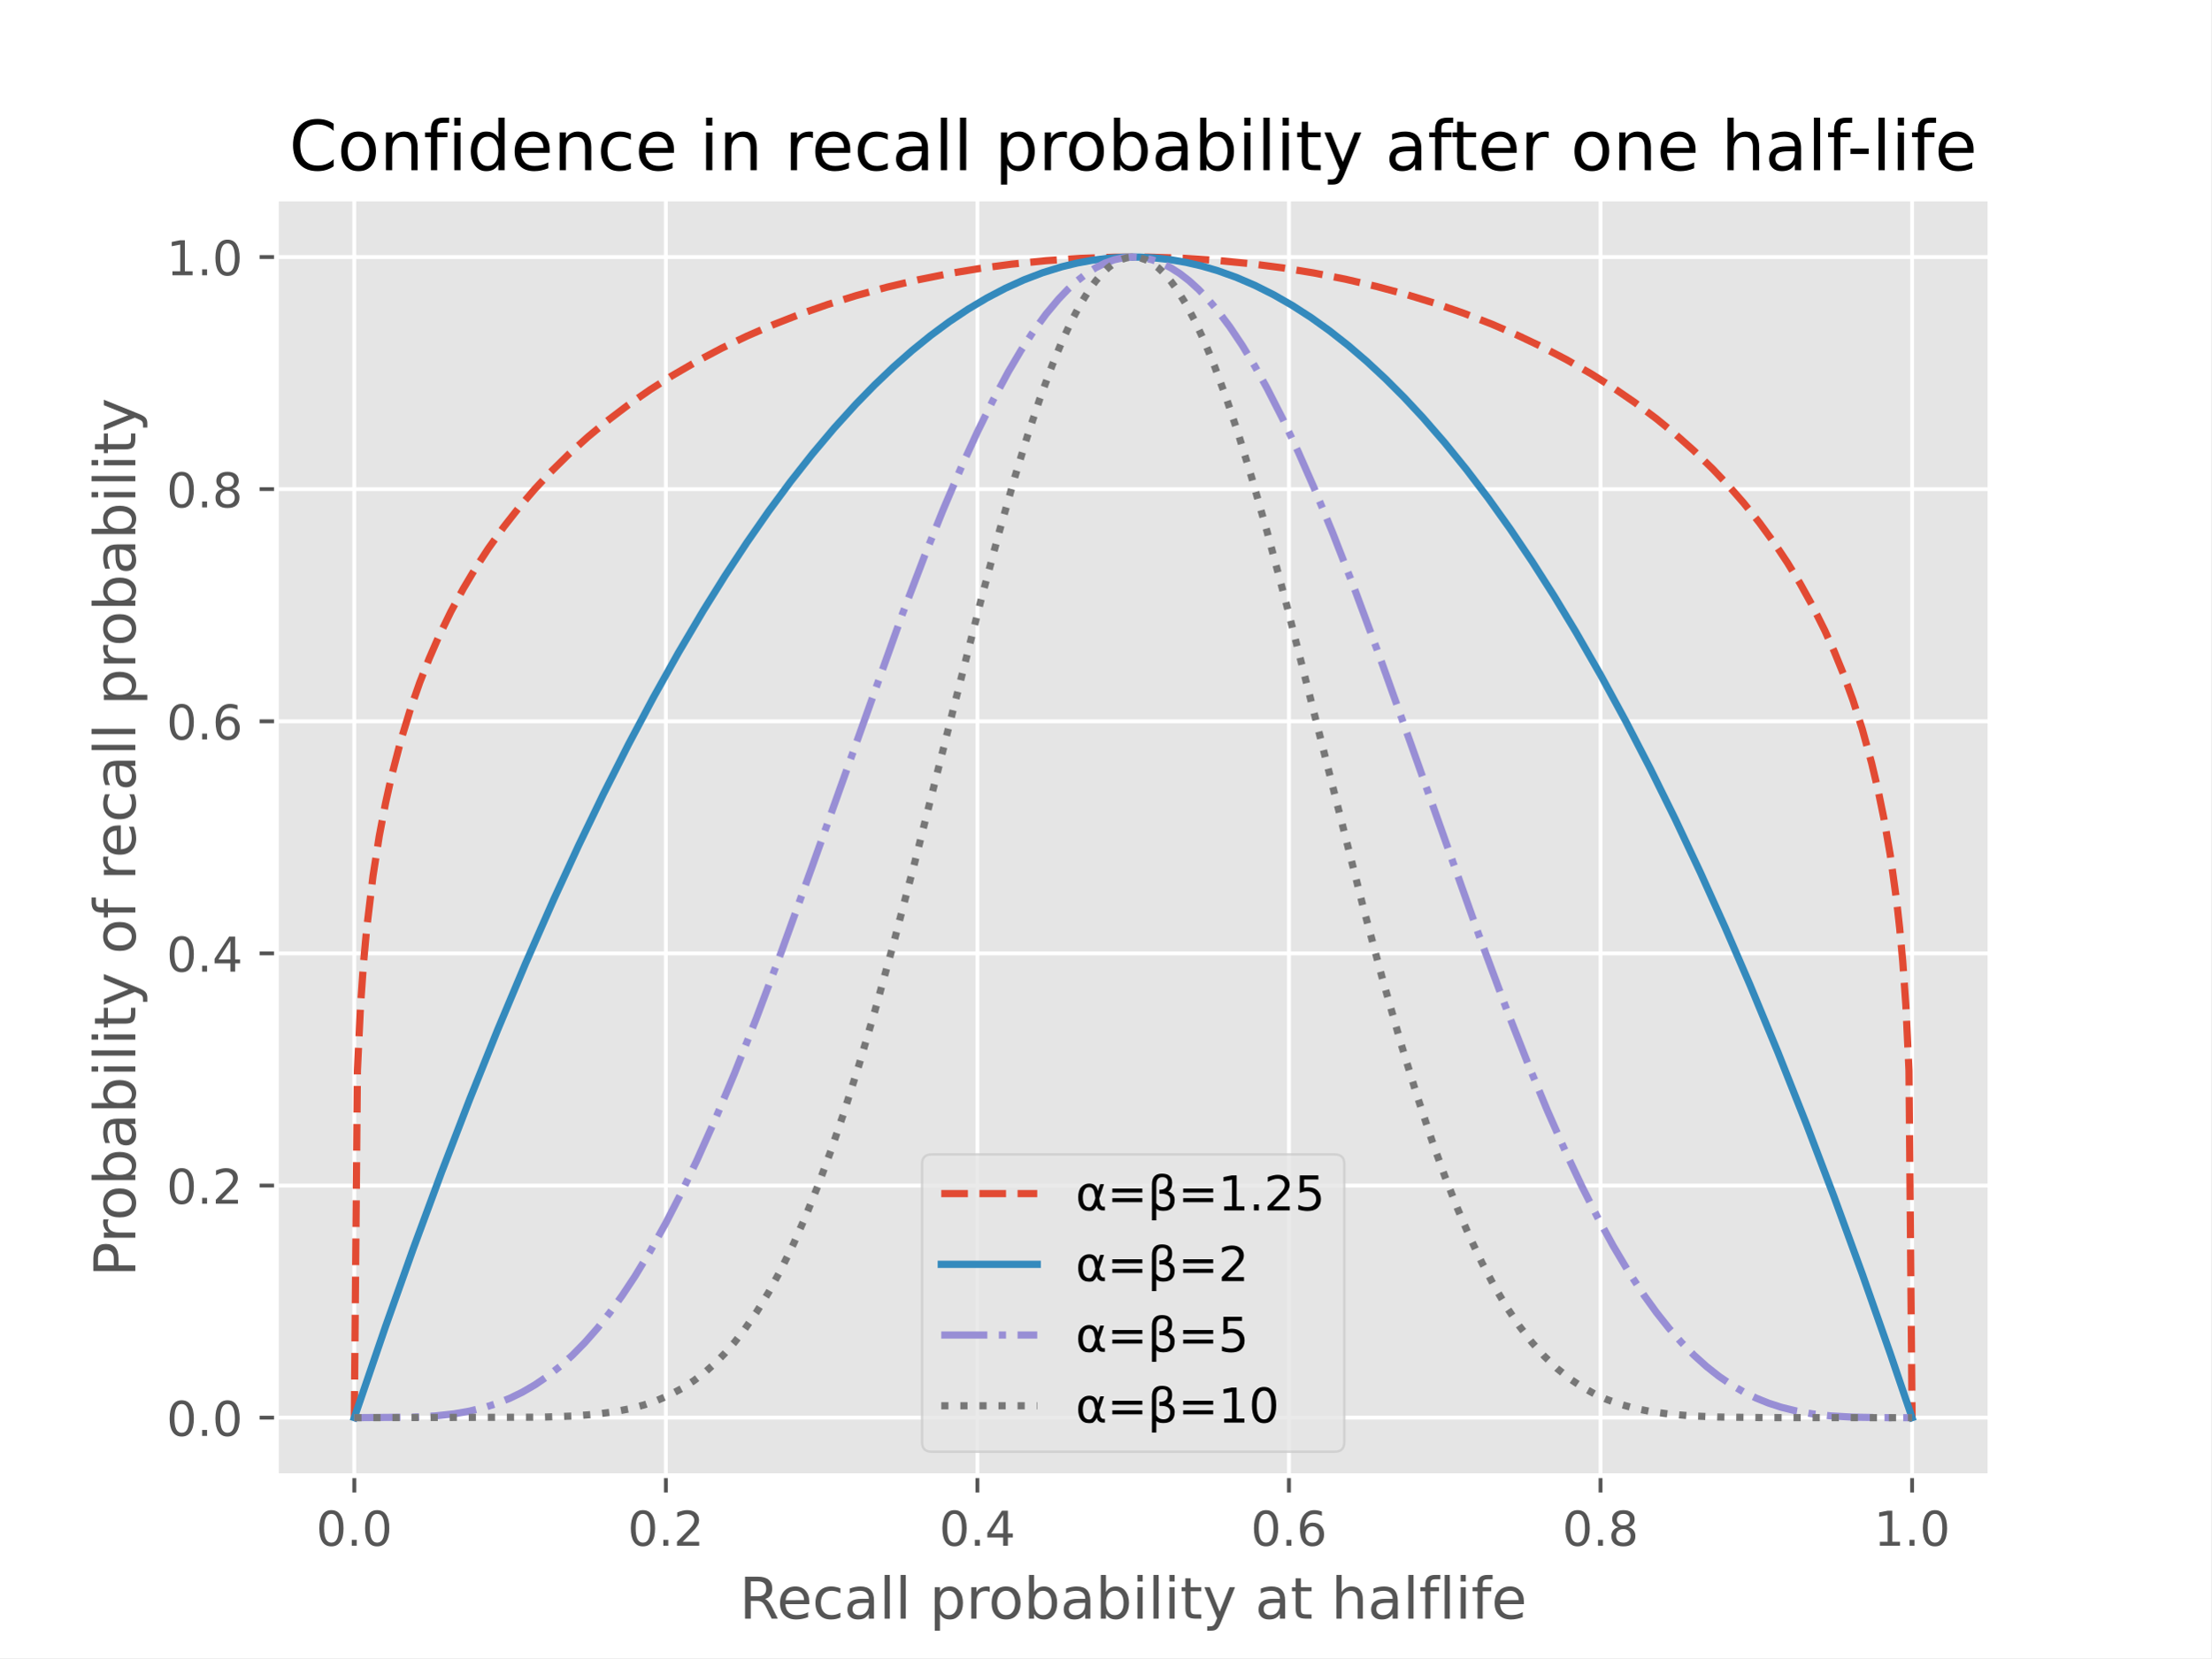
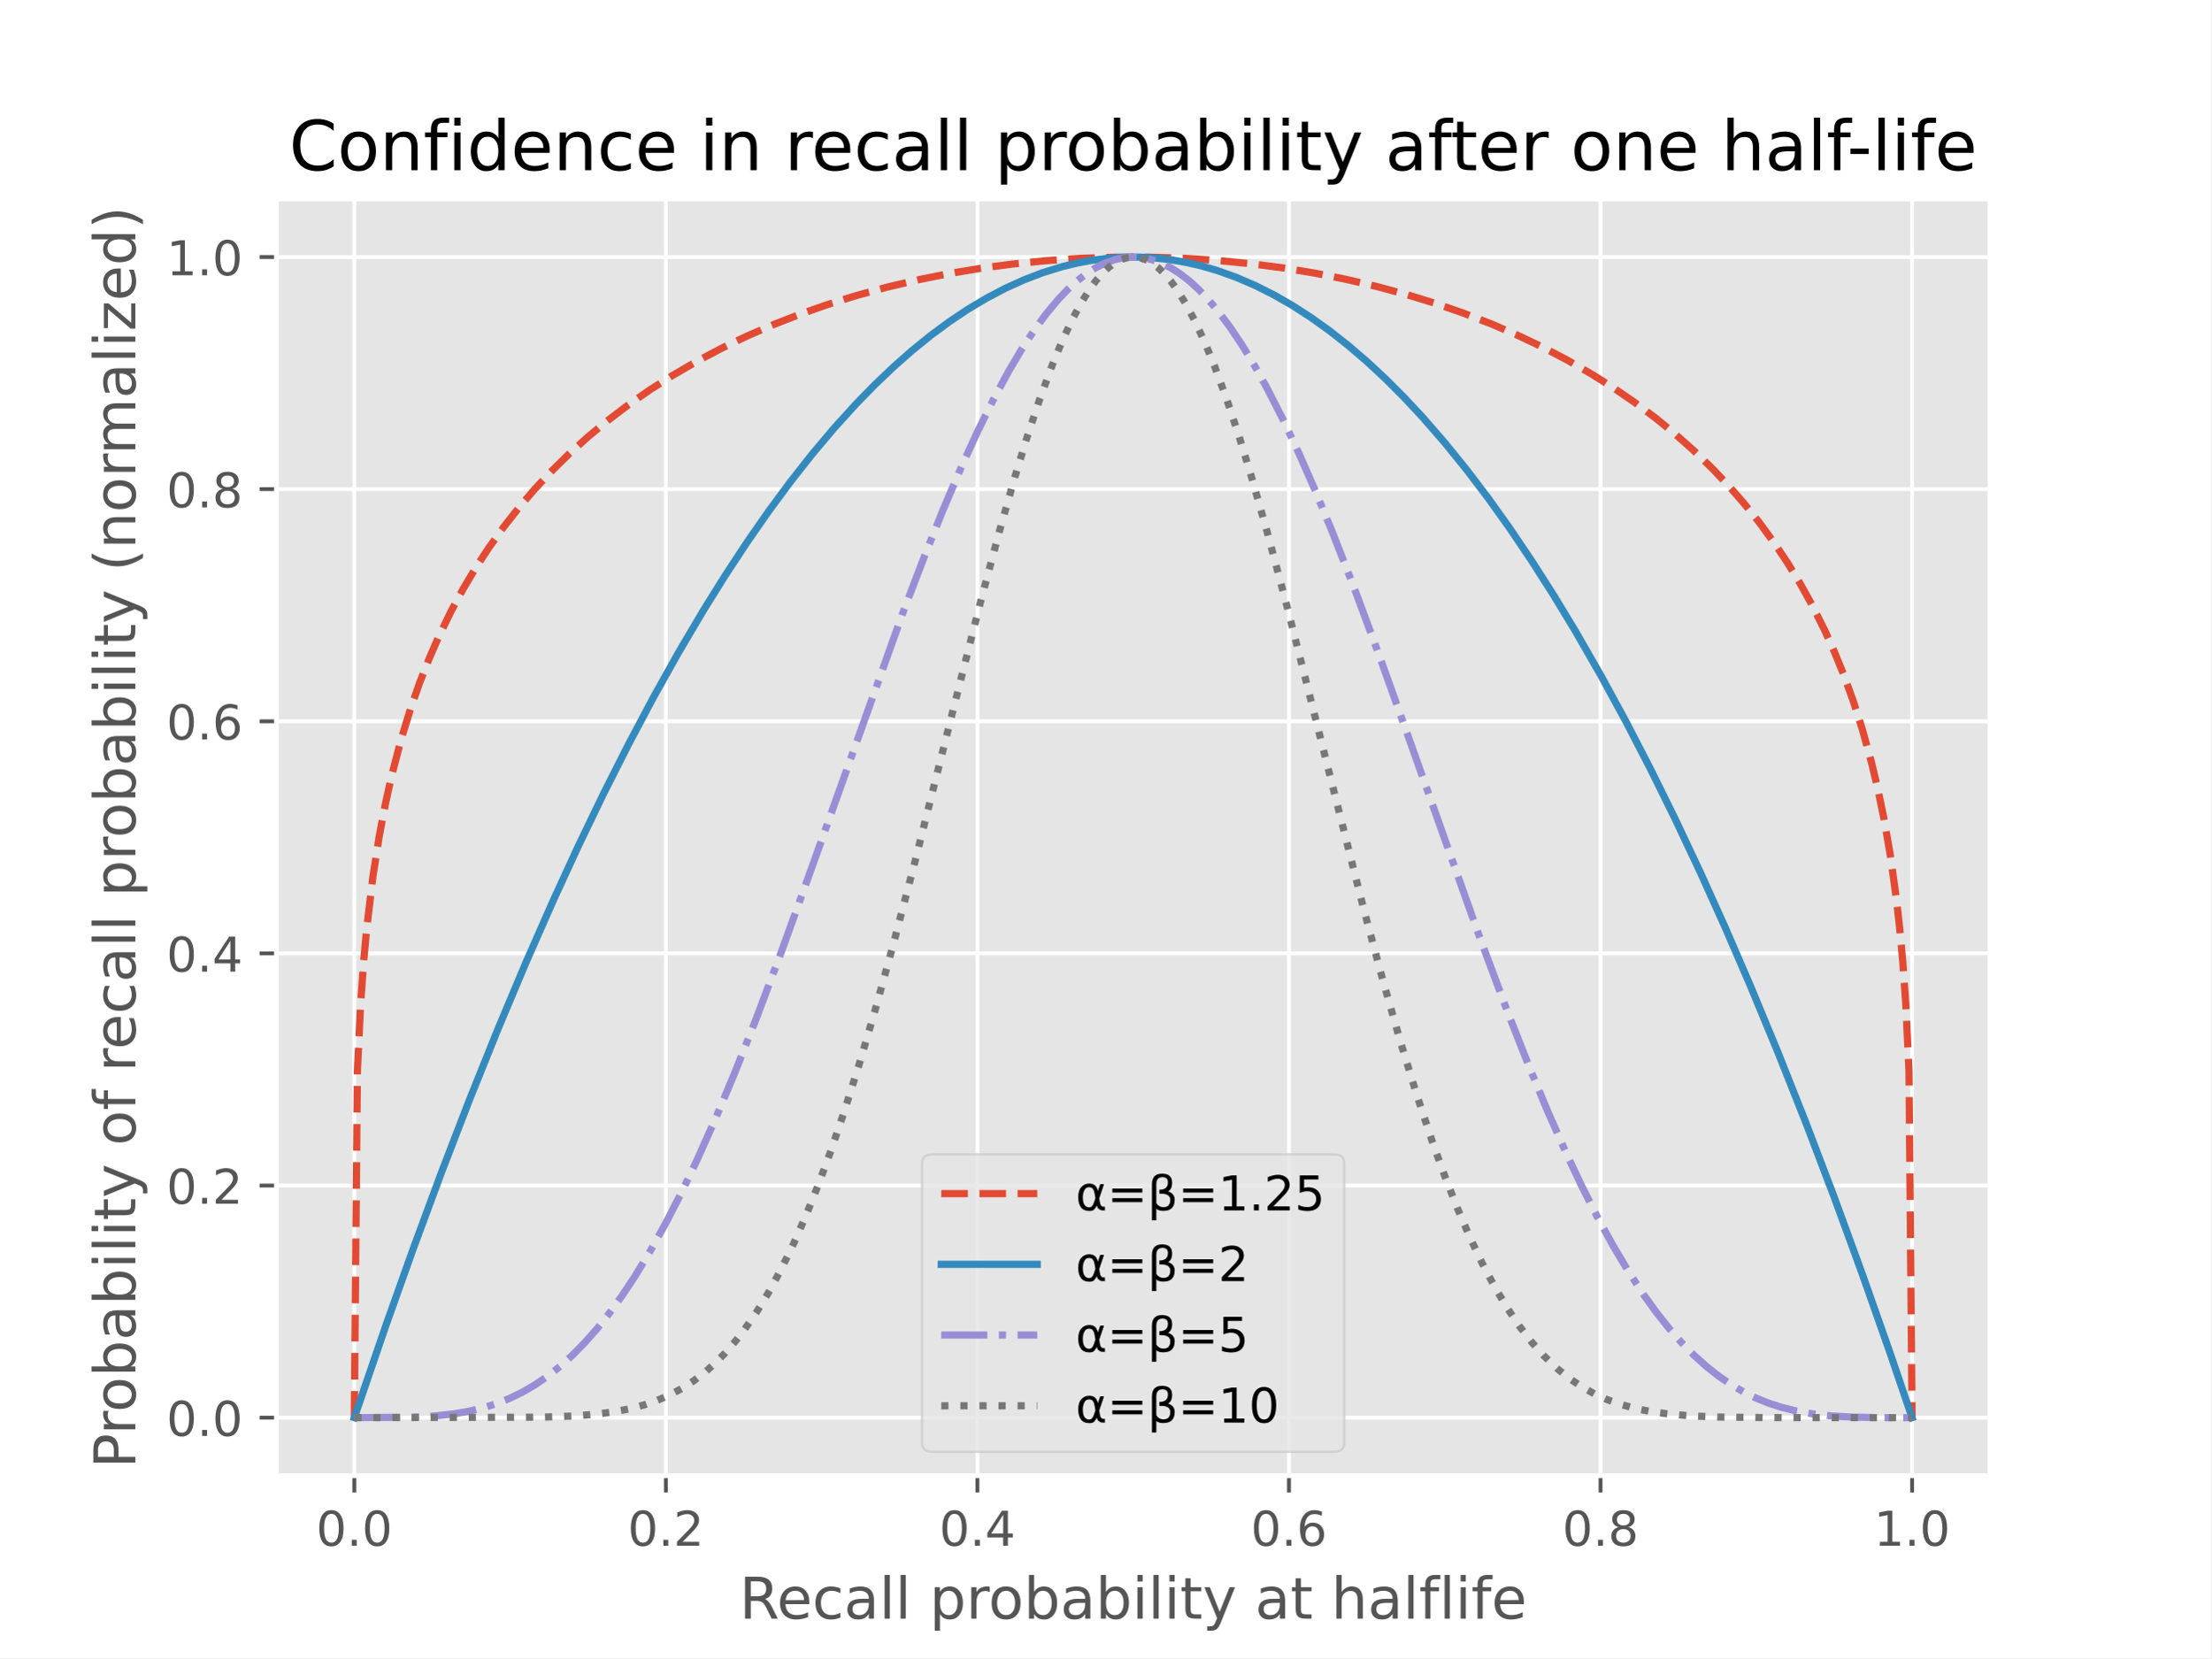
<svg xmlns="http://www.w3.org/2000/svg" xmlns:xlink="http://www.w3.org/1999/xlink" width="460.8pt" height="345.6pt" viewBox="0 0 460.8 345.6" version="1.1">
  <defs>
    <style type="text/css">*{stroke-linejoin: round; stroke-linecap: butt}</style>
  </defs>
  <g id="figure_1">
    <g id="patch_1">
      <path d="M 0 345.6  L 460.8 345.6  L 460.8 0  L 0 0  z " style="fill: #ffffff" />
    </g>
    <g id="axes_1">
      <g id="patch_2">
        <path d="M 57.6 307.584  L 414.72 307.584  L 414.72 41.472  L 57.6 41.472  z " style="fill: #e5e5e5" />
      </g>
      <g id="matplotlib.axis_1">
        <g id="xtick_1">
          <g id="line2d_1">
-             <path d="M 73.833 307.584  L 73.833 41.472  " clip-path="url(#paa6d1141f4)" style="fill: none; stroke: #ffffff; stroke-width: 0.8; stroke-linecap: square" />
+             <path d="M 73.833 307.584  L 73.833 41.472  " clip-path="url(#pab74af2b6c)" style="fill: none; stroke: #ffffff; stroke-width: 0.8; stroke-linecap: square" />
          </g>
          <g id="line2d_2">
            <defs>
-               <path id="md6b06eea04" d="M 0 0  L 0 3.5  " style="stroke: #555555; stroke-width: 0.8" />
+               <path id="m4eae7775c7" d="M 0 0  L 0 3.5  " style="stroke: #555555; stroke-width: 0.8" />
            </defs>
            <g>
-               <use xlink:href="#md6b06eea04" x="73.833" y="307.584" style="fill: #555555; stroke: #555555; stroke-width: 0.8" />
+               <use xlink:href="#m4eae7775c7" x="73.833" y="307.584" style="fill: #555555; stroke: #555555; stroke-width: 0.8" />
            </g>
          </g>
          <g id="text_1">
            <text style="fill: #555555; font: 10px 'DejaVu Sans', 'Bitstream Vera Sans', 'Computer Modern Sans Serif', 'Lucida Grande', 'Verdana', 'Geneva', 'Lucid', 'Arial', 'Helvetica', 'Avant Garde', sans-serif; text-anchor: middle" x="73.833" y="322.182" transform="rotate(-0 73.83273 322.1824)">0.0</text>
          </g>
        </g>
        <g id="xtick_2">
          <g id="line2d_3">
-             <path d="M 138.764 307.584  L 138.764 41.472  " clip-path="url(#paa6d1141f4)" style="fill: none; stroke: #ffffff; stroke-width: 0.8; stroke-linecap: square" />
+             <path d="M 138.764 307.584  L 138.764 41.472  " clip-path="url(#pab74af2b6c)" style="fill: none; stroke: #ffffff; stroke-width: 0.8; stroke-linecap: square" />
          </g>
          <g id="line2d_4">
            <g>
-               <use xlink:href="#md6b06eea04" x="138.764" y="307.584" style="fill: #555555; stroke: #555555; stroke-width: 0.8" />
+               <use xlink:href="#m4eae7775c7" x="138.764" y="307.584" style="fill: #555555; stroke: #555555; stroke-width: 0.8" />
            </g>
          </g>
          <g id="text_2">
            <text style="fill: #555555; font: 10px 'DejaVu Sans', 'Bitstream Vera Sans', 'Computer Modern Sans Serif', 'Lucida Grande', 'Verdana', 'Geneva', 'Lucid', 'Arial', 'Helvetica', 'Avant Garde', sans-serif; text-anchor: middle" x="138.764" y="322.182" transform="rotate(-0 138.7636 322.1824)">0.2</text>
          </g>
        </g>
        <g id="xtick_3">
          <g id="line2d_5">
-             <path d="M 203.695 307.584  L 203.695 41.472  " clip-path="url(#paa6d1141f4)" style="fill: none; stroke: #ffffff; stroke-width: 0.8; stroke-linecap: square" />
+             <path d="M 203.695 307.584  L 203.695 41.472  " clip-path="url(#pab74af2b6c)" style="fill: none; stroke: #ffffff; stroke-width: 0.8; stroke-linecap: square" />
          </g>
          <g id="line2d_6">
            <g>
-               <use xlink:href="#md6b06eea04" x="203.695" y="307.584" style="fill: #555555; stroke: #555555; stroke-width: 0.8" />
+               <use xlink:href="#m4eae7775c7" x="203.695" y="307.584" style="fill: #555555; stroke: #555555; stroke-width: 0.8" />
            </g>
          </g>
          <g id="text_3">
            <text style="fill: #555555; font: 10px 'DejaVu Sans', 'Bitstream Vera Sans', 'Computer Modern Sans Serif', 'Lucida Grande', 'Verdana', 'Geneva', 'Lucid', 'Arial', 'Helvetica', 'Avant Garde', sans-serif; text-anchor: middle" x="203.695" y="322.182" transform="rotate(-0 203.6945 322.1824)">0.4</text>
          </g>
        </g>
        <g id="xtick_4">
          <g id="line2d_7">
-             <path d="M 268.625 307.584  L 268.625 41.472  " clip-path="url(#paa6d1141f4)" style="fill: none; stroke: #ffffff; stroke-width: 0.8; stroke-linecap: square" />
+             <path d="M 268.625 307.584  L 268.625 41.472  " clip-path="url(#pab74af2b6c)" style="fill: none; stroke: #ffffff; stroke-width: 0.8; stroke-linecap: square" />
          </g>
          <g id="line2d_8">
            <g>
-               <use xlink:href="#md6b06eea04" x="268.625" y="307.584" style="fill: #555555; stroke: #555555; stroke-width: 0.8" />
+               <use xlink:href="#m4eae7775c7" x="268.625" y="307.584" style="fill: #555555; stroke: #555555; stroke-width: 0.8" />
            </g>
          </g>
          <g id="text_4">
            <text style="fill: #555555; font: 10px 'DejaVu Sans', 'Bitstream Vera Sans', 'Computer Modern Sans Serif', 'Lucida Grande', 'Verdana', 'Geneva', 'Lucid', 'Arial', 'Helvetica', 'Avant Garde', sans-serif; text-anchor: middle" x="268.625" y="322.182" transform="rotate(-0 268.6255 322.1824)">0.6</text>
          </g>
        </g>
        <g id="xtick_5">
          <g id="line2d_9">
-             <path d="M 333.556 307.584  L 333.556 41.472  " clip-path="url(#paa6d1141f4)" style="fill: none; stroke: #ffffff; stroke-width: 0.8; stroke-linecap: square" />
+             <path d="M 333.556 307.584  L 333.556 41.472  " clip-path="url(#pab74af2b6c)" style="fill: none; stroke: #ffffff; stroke-width: 0.8; stroke-linecap: square" />
          </g>
          <g id="line2d_10">
            <g>
-               <use xlink:href="#md6b06eea04" x="333.556" y="307.584" style="fill: #555555; stroke: #555555; stroke-width: 0.8" />
+               <use xlink:href="#m4eae7775c7" x="333.556" y="307.584" style="fill: #555555; stroke: #555555; stroke-width: 0.8" />
            </g>
          </g>
          <g id="text_5">
            <text style="fill: #555555; font: 10px 'DejaVu Sans', 'Bitstream Vera Sans', 'Computer Modern Sans Serif', 'Lucida Grande', 'Verdana', 'Geneva', 'Lucid', 'Arial', 'Helvetica', 'Avant Garde', sans-serif; text-anchor: middle" x="333.556" y="322.182" transform="rotate(-0 333.5564 322.1824)">0.8</text>
          </g>
        </g>
        <g id="xtick_6">
          <g id="line2d_11">
-             <path d="M 398.487 307.584  L 398.487 41.472  " clip-path="url(#paa6d1141f4)" style="fill: none; stroke: #ffffff; stroke-width: 0.8; stroke-linecap: square" />
+             <path d="M 398.487 307.584  L 398.487 41.472  " clip-path="url(#pab74af2b6c)" style="fill: none; stroke: #ffffff; stroke-width: 0.8; stroke-linecap: square" />
          </g>
          <g id="line2d_12">
            <g>
-               <use xlink:href="#md6b06eea04" x="398.487" y="307.584" style="fill: #555555; stroke: #555555; stroke-width: 0.8" />
+               <use xlink:href="#m4eae7775c7" x="398.487" y="307.584" style="fill: #555555; stroke: #555555; stroke-width: 0.8" />
            </g>
          </g>
          <g id="text_6">
            <text style="fill: #555555; font: 10px 'DejaVu Sans', 'Bitstream Vera Sans', 'Computer Modern Sans Serif', 'Lucida Grande', 'Verdana', 'Geneva', 'Lucid', 'Arial', 'Helvetica', 'Avant Garde', sans-serif; text-anchor: middle" x="398.487" y="322.182" transform="rotate(-0 398.4873 322.1824)">1.0</text>
          </g>
        </g>
        <g id="text_7">
          <text style="fill: #555555; font: 12px 'DejaVu Sans', 'Bitstream Vera Sans', 'Computer Modern Sans Serif', 'Lucida Grande', 'Verdana', 'Geneva', 'Lucid', 'Arial', 'Helvetica', 'Avant Garde', sans-serif; text-anchor: middle" x="236.16" y="337.38" transform="rotate(-0 236.16 337.3802)">Recall probability at halflife</text>
        </g>
      </g>
      <g id="matplotlib.axis_2">
        <g id="ytick_1">
          <g id="line2d_13">
-             <path d="M 57.6 295.488  L 414.72 295.488  " clip-path="url(#paa6d1141f4)" style="fill: none; stroke: #ffffff; stroke-width: 0.8; stroke-linecap: square" />
+             <path d="M 57.6 295.488  L 414.72 295.488  " clip-path="url(#pab74af2b6c)" style="fill: none; stroke: #ffffff; stroke-width: 0.8; stroke-linecap: square" />
          </g>
          <g id="line2d_14">
            <defs>
-               <path id="mc1314b276f" d="M 0 0  L -3.5 0  " style="stroke: #555555; stroke-width: 0.8" />
+               <path id="m1657787eb6" d="M 0 0  L -3.5 0  " style="stroke: #555555; stroke-width: 0.8" />
            </defs>
            <g>
-               <use xlink:href="#mc1314b276f" x="57.6" y="295.488" style="fill: #555555; stroke: #555555; stroke-width: 0.8" />
+               <use xlink:href="#m1657787eb6" x="57.6" y="295.488" style="fill: #555555; stroke: #555555; stroke-width: 0.8" />
            </g>
          </g>
          <g id="text_8">
            <text style="fill: #555555; font: 10px 'DejaVu Sans', 'Bitstream Vera Sans', 'Computer Modern Sans Serif', 'Lucida Grande', 'Verdana', 'Geneva', 'Lucid', 'Arial', 'Helvetica', 'Avant Garde', sans-serif; text-anchor: end" x="50.6" y="299.287" transform="rotate(-0 50.6 299.2872)">0.0</text>
          </g>
        </g>
        <g id="ytick_2">
          <g id="line2d_15">
-             <path d="M 57.6 247.104  L 414.72 247.104  " clip-path="url(#paa6d1141f4)" style="fill: none; stroke: #ffffff; stroke-width: 0.8; stroke-linecap: square" />
+             <path d="M 57.6 247.104  L 414.72 247.104  " clip-path="url(#pab74af2b6c)" style="fill: none; stroke: #ffffff; stroke-width: 0.8; stroke-linecap: square" />
          </g>
          <g id="line2d_16">
            <g>
-               <use xlink:href="#mc1314b276f" x="57.6" y="247.104" style="fill: #555555; stroke: #555555; stroke-width: 0.8" />
+               <use xlink:href="#m1657787eb6" x="57.6" y="247.104" style="fill: #555555; stroke: #555555; stroke-width: 0.8" />
            </g>
          </g>
          <g id="text_9">
            <text style="fill: #555555; font: 10px 'DejaVu Sans', 'Bitstream Vera Sans', 'Computer Modern Sans Serif', 'Lucida Grande', 'Verdana', 'Geneva', 'Lucid', 'Arial', 'Helvetica', 'Avant Garde', sans-serif; text-anchor: end" x="50.6" y="250.903" transform="rotate(-0 50.6 250.9032)">0.2</text>
          </g>
        </g>
        <g id="ytick_3">
          <g id="line2d_17">
-             <path d="M 57.6 198.72  L 414.72 198.72  " clip-path="url(#paa6d1141f4)" style="fill: none; stroke: #ffffff; stroke-width: 0.8; stroke-linecap: square" />
+             <path d="M 57.6 198.72  L 414.72 198.72  " clip-path="url(#pab74af2b6c)" style="fill: none; stroke: #ffffff; stroke-width: 0.8; stroke-linecap: square" />
          </g>
          <g id="line2d_18">
            <g>
-               <use xlink:href="#mc1314b276f" x="57.6" y="198.72" style="fill: #555555; stroke: #555555; stroke-width: 0.8" />
+               <use xlink:href="#m1657787eb6" x="57.6" y="198.72" style="fill: #555555; stroke: #555555; stroke-width: 0.8" />
            </g>
          </g>
          <g id="text_10">
            <text style="fill: #555555; font: 10px 'DejaVu Sans', 'Bitstream Vera Sans', 'Computer Modern Sans Serif', 'Lucida Grande', 'Verdana', 'Geneva', 'Lucid', 'Arial', 'Helvetica', 'Avant Garde', sans-serif; text-anchor: end" x="50.6" y="202.519" transform="rotate(-0 50.6 202.5192)">0.4</text>
          </g>
        </g>
        <g id="ytick_4">
          <g id="line2d_19">
-             <path d="M 57.6 150.336  L 414.72 150.336  " clip-path="url(#paa6d1141f4)" style="fill: none; stroke: #ffffff; stroke-width: 0.8; stroke-linecap: square" />
+             <path d="M 57.6 150.336  L 414.72 150.336  " clip-path="url(#pab74af2b6c)" style="fill: none; stroke: #ffffff; stroke-width: 0.8; stroke-linecap: square" />
          </g>
          <g id="line2d_20">
            <g>
-               <use xlink:href="#mc1314b276f" x="57.6" y="150.336" style="fill: #555555; stroke: #555555; stroke-width: 0.8" />
+               <use xlink:href="#m1657787eb6" x="57.6" y="150.336" style="fill: #555555; stroke: #555555; stroke-width: 0.8" />
            </g>
          </g>
          <g id="text_11">
            <text style="fill: #555555; font: 10px 'DejaVu Sans', 'Bitstream Vera Sans', 'Computer Modern Sans Serif', 'Lucida Grande', 'Verdana', 'Geneva', 'Lucid', 'Arial', 'Helvetica', 'Avant Garde', sans-serif; text-anchor: end" x="50.6" y="154.135" transform="rotate(-0 50.6 154.1352)">0.6</text>
          </g>
        </g>
        <g id="ytick_5">
          <g id="line2d_21">
-             <path d="M 57.6 101.952  L 414.72 101.952  " clip-path="url(#paa6d1141f4)" style="fill: none; stroke: #ffffff; stroke-width: 0.8; stroke-linecap: square" />
+             <path d="M 57.6 101.952  L 414.72 101.952  " clip-path="url(#pab74af2b6c)" style="fill: none; stroke: #ffffff; stroke-width: 0.8; stroke-linecap: square" />
          </g>
          <g id="line2d_22">
            <g>
-               <use xlink:href="#mc1314b276f" x="57.6" y="101.952" style="fill: #555555; stroke: #555555; stroke-width: 0.8" />
+               <use xlink:href="#m1657787eb6" x="57.6" y="101.952" style="fill: #555555; stroke: #555555; stroke-width: 0.8" />
            </g>
          </g>
          <g id="text_12">
            <text style="fill: #555555; font: 10px 'DejaVu Sans', 'Bitstream Vera Sans', 'Computer Modern Sans Serif', 'Lucida Grande', 'Verdana', 'Geneva', 'Lucid', 'Arial', 'Helvetica', 'Avant Garde', sans-serif; text-anchor: end" x="50.6" y="105.751" transform="rotate(-0 50.6 105.7512)">0.8</text>
          </g>
        </g>
        <g id="ytick_6">
          <g id="line2d_23">
-             <path d="M 57.6 53.568  L 414.72 53.568  " clip-path="url(#paa6d1141f4)" style="fill: none; stroke: #ffffff; stroke-width: 0.8; stroke-linecap: square" />
+             <path d="M 57.6 53.568  L 414.72 53.568  " clip-path="url(#pab74af2b6c)" style="fill: none; stroke: #ffffff; stroke-width: 0.8; stroke-linecap: square" />
          </g>
          <g id="line2d_24">
            <g>
-               <use xlink:href="#mc1314b276f" x="57.6" y="53.568" style="fill: #555555; stroke: #555555; stroke-width: 0.8" />
+               <use xlink:href="#m1657787eb6" x="57.6" y="53.568" style="fill: #555555; stroke: #555555; stroke-width: 0.8" />
            </g>
          </g>
          <g id="text_13">
            <text style="fill: #555555; font: 10px 'DejaVu Sans', 'Bitstream Vera Sans', 'Computer Modern Sans Serif', 'Lucida Grande', 'Verdana', 'Geneva', 'Lucid', 'Arial', 'Helvetica', 'Avant Garde', sans-serif; text-anchor: end" x="50.6" y="57.367" transform="rotate(-0 50.6 57.36722)">1.0</text>
          </g>
        </g>
        <g id="text_14">
-           <text style="fill: #555555; font: 12px 'DejaVu Sans', 'Bitstream Vera Sans', 'Computer Modern Sans Serif', 'Lucida Grande', 'Verdana', 'Geneva', 'Lucid', 'Arial', 'Helvetica', 'Avant Garde', sans-serif; text-anchor: middle" x="28.201" y="174.528" transform="rotate(-90 28.20125 174.528)">Probability of recall probability</text>
+           <text style="fill: #555555; font: 12px 'DejaVu Sans', 'Bitstream Vera Sans', 'Computer Modern Sans Serif', 'Lucida Grande', 'Verdana', 'Geneva', 'Lucid', 'Arial', 'Helvetica', 'Avant Garde', sans-serif; text-anchor: middle" x="28.201" y="174.528" transform="rotate(-90 28.20125 174.528)">Probability of recall probability (normalized)</text>
        </g>
      </g>
      <g id="line2d_25">
-         <path d="M 73.833 295.488  L 74.482 223.173  L 75.131 209.534  L 75.781 200.412  L 76.43 193.374  L 77.729 182.594  L 79.027 174.298  L 80.326 167.476  L 81.624 161.643  L 83.572 154.182  L 85.52 147.822  L 87.468 142.259  L 89.416 137.306  L 91.364 132.837  L 93.961 127.478  L 96.559 122.673  L 99.156 118.317  L 101.753 114.334  L 105 109.795  L 108.246 105.666  L 111.493 101.884  L 114.739 98.401  L 118.635 94.563  L 122.531 91.049  L 126.427 87.817  L 130.972 84.36  L 135.517 81.201  L 140.062 78.307  L 145.257 75.289  L 150.451 72.548  L 155.646 70.058  L 160.84 67.796  L 166.684 65.501  L 172.528 63.451  L 178.371 61.627  L 184.865 59.848  L 191.358 58.313  L 197.851 57.009  L 204.344 55.926  L 210.837 55.053  L 217.979 54.33  L 225.122 53.848  L 232.264 53.603  L 239.407 53.592  L 246.549 53.816  L 253.691 54.277  L 260.834 54.978  L 267.327 55.829  L 273.82 56.891  L 280.313 58.172  L 286.806 59.683  L 293.299 61.437  L 299.143 63.237  L 304.987 65.262  L 310.831 67.528  L 316.025 69.763  L 321.219 72.223  L 326.414 74.931  L 331.608 77.913  L 336.154 80.772  L 340.699 83.891  L 345.244 87.303  L 349.14 90.491  L 353.036 93.956  L 356.931 97.737  L 360.178 101.165  L 363.425 104.883  L 366.671 108.938  L 369.918 113.39  L 372.515 117.289  L 375.112 121.545  L 377.709 126.229  L 380.307 131.438  L 382.255 135.768  L 384.202 140.548  L 386.15 145.89  L 388.098 151.958  L 390.046 159.008  L 391.345 164.456  L 392.643 170.74  L 393.942 178.218  L 395.241 187.57  L 395.89 193.374  L 396.539 200.412  L 397.189 209.534  L 397.838 223.173  L 398.487 295.488  L 398.487 295.488  " clip-path="url(#paa6d1141f4)" style="fill: none; stroke-dasharray: 5.55,2.4; stroke-dashoffset: 0; stroke: #e24a33; stroke-width: 1.5" />
+         <path d="M 73.833 295.488  L 74.482 223.173  L 75.131 209.534  L 75.781 200.412  L 76.43 193.374  L 77.729 182.594  L 79.027 174.298  L 80.326 167.476  L 81.624 161.643  L 83.572 154.182  L 85.52 147.822  L 87.468 142.259  L 89.416 137.306  L 91.364 132.837  L 93.961 127.478  L 96.559 122.673  L 99.156 118.317  L 101.753 114.334  L 105 109.795  L 108.246 105.666  L 111.493 101.884  L 114.739 98.401  L 118.635 94.563  L 122.531 91.049  L 126.427 87.817  L 130.972 84.36  L 135.517 81.201  L 140.062 78.307  L 145.257 75.289  L 150.451 72.548  L 155.646 70.058  L 160.84 67.796  L 166.684 65.501  L 172.528 63.451  L 178.371 61.627  L 184.865 59.848  L 191.358 58.313  L 197.851 57.009  L 204.344 55.926  L 210.837 55.053  L 217.979 54.33  L 225.122 53.848  L 232.264 53.603  L 239.407 53.592  L 246.549 53.816  L 253.691 54.277  L 260.834 54.978  L 267.327 55.829  L 273.82 56.891  L 280.313 58.172  L 286.806 59.683  L 293.299 61.437  L 299.143 63.237  L 304.987 65.262  L 310.831 67.528  L 316.025 69.763  L 321.219 72.223  L 326.414 74.931  L 331.608 77.913  L 336.154 80.772  L 340.699 83.891  L 345.244 87.303  L 349.14 90.491  L 353.036 93.956  L 356.931 97.737  L 360.178 101.165  L 363.425 104.883  L 366.671 108.938  L 369.918 113.39  L 372.515 117.289  L 375.112 121.545  L 377.709 126.229  L 380.307 131.438  L 382.255 135.768  L 384.202 140.548  L 386.15 145.89  L 388.098 151.958  L 390.046 159.008  L 391.345 164.456  L 392.643 170.74  L 393.942 178.218  L 395.241 187.57  L 395.89 193.374  L 396.539 200.412  L 397.189 209.534  L 397.838 223.173  L 398.487 295.488  L 398.487 295.488  " clip-path="url(#pab74af2b6c)" style="fill: none; stroke-dasharray: 5.55,2.4; stroke-dashoffset: 0; stroke: #e24a33; stroke-width: 1.5" />
      </g>
      <g id="line2d_26">
-         <path d="M 73.833 295.488  L 80.326 276.521  L 86.17 260.113  L 92.013 244.333  L 97.857 229.179  L 103.701 214.652  L 109.545 200.752  L 115.389 187.479  L 120.583 176.208  L 125.777 165.432  L 130.972 155.151  L 136.166 145.366  L 141.361 136.076  L 146.555 127.282  L 151.101 119.993  L 155.646 113.084  L 160.191 106.554  L 164.736 100.404  L 169.281 94.632  L 173.826 89.241  L 178.371 84.228  L 182.267 80.233  L 186.163 76.517  L 190.059 73.08  L 193.955 69.922  L 197.851 67.042  L 201.747 64.441  L 205.642 62.118  L 209.538 60.075  L 213.434 58.31  L 217.33 56.823  L 221.226 55.616  L 224.472 54.822  L 227.719 54.222  L 230.966 53.816  L 234.212 53.603  L 237.459 53.583  L 240.705 53.758  L 243.952 54.125  L 247.198 54.687  L 250.445 55.441  L 253.691 56.39  L 257.587 57.783  L 261.483 59.455  L 265.379 61.406  L 269.275 63.636  L 273.171 66.144  L 277.066 68.931  L 280.962 71.996  L 284.858 75.341  L 288.754 78.964  L 292.65 82.865  L 296.546 87.046  L 301.091 92.275  L 305.636 97.884  L 310.181 103.872  L 314.726 110.239  L 319.272 116.986  L 323.817 124.112  L 328.362 131.617  L 333.556 140.659  L 338.751 150.197  L 343.945 160.23  L 349.14 170.758  L 354.334 181.782  L 359.529 193.301  L 364.723 205.316  L 370.567 219.424  L 376.411 234.16  L 382.255 249.523  L 388.098 265.513  L 393.942 282.13  L 398.487 295.488  L 398.487 295.488  " clip-path="url(#paa6d1141f4)" style="fill: none; stroke: #348abd; stroke-width: 1.5; stroke-linecap: square" />
+         <path d="M 73.833 295.488  L 80.326 276.521  L 86.17 260.113  L 92.013 244.333  L 97.857 229.179  L 103.701 214.652  L 109.545 200.752  L 115.389 187.479  L 120.583 176.208  L 125.777 165.432  L 130.972 155.151  L 136.166 145.366  L 141.361 136.076  L 146.555 127.282  L 151.101 119.993  L 155.646 113.084  L 160.191 106.554  L 164.736 100.404  L 169.281 94.632  L 173.826 89.241  L 178.371 84.228  L 182.267 80.233  L 186.163 76.517  L 190.059 73.08  L 193.955 69.922  L 197.851 67.042  L 201.747 64.441  L 205.642 62.118  L 209.538 60.075  L 213.434 58.31  L 217.33 56.823  L 221.226 55.616  L 224.472 54.822  L 227.719 54.222  L 230.966 53.816  L 234.212 53.603  L 237.459 53.583  L 240.705 53.758  L 243.952 54.125  L 247.198 54.687  L 250.445 55.441  L 253.691 56.39  L 257.587 57.783  L 261.483 59.455  L 265.379 61.406  L 269.275 63.636  L 273.171 66.144  L 277.066 68.931  L 280.962 71.996  L 284.858 75.341  L 288.754 78.964  L 292.65 82.865  L 296.546 87.046  L 301.091 92.275  L 305.636 97.884  L 310.181 103.872  L 314.726 110.239  L 319.272 116.986  L 323.817 124.112  L 328.362 131.617  L 333.556 140.659  L 338.751 150.197  L 343.945 160.23  L 349.14 170.758  L 354.334 181.782  L 359.529 193.301  L 364.723 205.316  L 370.567 219.424  L 376.411 234.16  L 382.255 249.523  L 388.098 265.513  L 393.942 282.13  L 398.487 295.488  L 398.487 295.488  " clip-path="url(#pab74af2b6c)" style="fill: none; stroke: #348abd; stroke-width: 1.5; stroke-linecap: square" />
      </g>
      <g id="line2d_27">
-         <path d="M 73.833 295.488  L 86.17 295.377  L 90.715 295.122  L 94.611 294.69  L 97.857 294.123  L 101.104 293.317  L 103.701 292.472  L 106.298 291.425  L 108.895 290.154  L 111.493 288.64  L 114.09 286.866  L 116.687 284.815  L 119.284 282.474  L 121.882 279.831  L 124.479 276.877  L 127.076 273.605  L 129.673 270.011  L 132.271 266.094  L 135.517 260.745  L 138.764 254.901  L 142.01 248.575  L 145.257 241.787  L 149.153 233.07  L 153.048 223.782  L 157.594 212.31  L 162.788 198.513  L 169.281 180.535  L 188.111 127.846  L 192.656 115.935  L 196.552 106.236  L 200.448 97.112  L 203.695 90.014  L 206.941 83.43  L 210.188 77.405  L 212.785 73.018  L 215.382 69.037  L 217.979 65.48  L 220.577 62.364  L 222.525 60.324  L 224.472 58.546  L 226.42 57.033  L 228.368 55.79  L 230.316 54.82  L 232.264 54.125  L 234.212 53.707  L 236.16 53.568  L 238.108 53.707  L 240.056 54.125  L 242.004 54.82  L 243.952 55.79  L 245.9 57.033  L 247.848 58.546  L 249.795 60.324  L 251.743 62.364  L 253.691 64.659  L 256.289 68.107  L 258.886 71.984  L 261.483 76.272  L 264.08 80.95  L 267.327 87.316  L 270.573 94.214  L 273.82 101.596  L 277.716 111.02  L 282.261 122.672  L 287.455 136.663  L 294.598 156.638  L 308.233 194.971  L 314.077 210.622  L 318.622 222.182  L 322.518 231.56  L 326.414 240.377  L 329.661 247.253  L 332.907 253.673  L 336.154 259.615  L 339.4 265.064  L 342.647 270.011  L 345.244 273.605  L 347.841 276.877  L 350.438 279.831  L 353.036 282.474  L 355.633 284.815  L 358.23 286.866  L 360.827 288.64  L 363.425 290.154  L 366.022 291.425  L 368.619 292.472  L 371.216 293.317  L 374.463 294.123  L 377.709 294.69  L 381.605 295.122  L 386.15 295.377  L 392.643 295.482  L 398.487 295.488  L 398.487 295.488  " clip-path="url(#paa6d1141f4)" style="fill: none; stroke-dasharray: 9.6,2.4,1.5,2.4; stroke-dashoffset: 0; stroke: #988ed5; stroke-width: 1.5" />
+         <path d="M 73.833 295.488  L 86.17 295.377  L 90.715 295.122  L 94.611 294.69  L 97.857 294.123  L 101.104 293.317  L 103.701 292.472  L 106.298 291.425  L 108.895 290.154  L 111.493 288.64  L 114.09 286.866  L 116.687 284.815  L 119.284 282.474  L 121.882 279.831  L 124.479 276.877  L 127.076 273.605  L 129.673 270.011  L 132.271 266.094  L 135.517 260.745  L 138.764 254.901  L 142.01 248.575  L 145.257 241.787  L 149.153 233.07  L 153.048 223.782  L 157.594 212.31  L 162.788 198.513  L 169.281 180.535  L 188.111 127.846  L 192.656 115.935  L 196.552 106.236  L 200.448 97.112  L 203.695 90.014  L 206.941 83.43  L 210.188 77.405  L 212.785 73.018  L 215.382 69.037  L 217.979 65.48  L 220.577 62.364  L 222.525 60.324  L 224.472 58.546  L 226.42 57.033  L 228.368 55.79  L 230.316 54.82  L 232.264 54.125  L 234.212 53.707  L 236.16 53.568  L 238.108 53.707  L 240.056 54.125  L 242.004 54.82  L 243.952 55.79  L 245.9 57.033  L 247.848 58.546  L 249.795 60.324  L 251.743 62.364  L 253.691 64.659  L 256.289 68.107  L 258.886 71.984  L 261.483 76.272  L 264.08 80.95  L 267.327 87.316  L 270.573 94.214  L 273.82 101.596  L 277.716 111.02  L 282.261 122.672  L 287.455 136.663  L 294.598 156.638  L 308.233 194.971  L 314.077 210.622  L 318.622 222.182  L 322.518 231.56  L 326.414 240.377  L 329.661 247.253  L 332.907 253.673  L 336.154 259.615  L 339.4 265.064  L 342.647 270.011  L 345.244 273.605  L 347.841 276.877  L 350.438 279.831  L 353.036 282.474  L 355.633 284.815  L 358.23 286.866  L 360.827 288.64  L 363.425 290.154  L 366.022 291.425  L 368.619 292.472  L 371.216 293.317  L 374.463 294.123  L 377.709 294.69  L 381.605 295.122  L 386.15 295.377  L 392.643 295.482  L 398.487 295.488  L 398.487 295.488  " clip-path="url(#pab74af2b6c)" style="fill: none; stroke-dasharray: 9.6,2.4,1.5,2.4; stroke-dashoffset: 0; stroke: #988ed5; stroke-width: 1.5" />
      </g>
      <g id="line2d_28">
-         <path d="M 73.833 295.488  L 112.791 295.384  L 119.284 295.151  L 123.83 294.802  L 127.725 294.303  L 130.972 293.688  L 134.218 292.837  L 136.816 291.944  L 139.413 290.828  L 142.01 289.451  L 144.607 287.776  L 147.205 285.764  L 149.153 284.01  L 151.101 282.029  L 153.048 279.805  L 154.996 277.324  L 157.594 273.589  L 160.191 269.342  L 162.788 264.557  L 165.385 259.216  L 167.983 253.307  L 170.58 246.826  L 173.177 239.777  L 175.774 232.175  L 179.021 221.929  L 182.267 210.922  L 186.163 196.838  L 190.708 179.462  L 197.851 151.051  L 204.344 125.446  L 208.24 110.862  L 211.486 99.465  L 214.083 90.985  L 216.681 83.174  L 219.278 76.124  L 221.226 71.385  L 223.174 67.151  L 225.122 63.452  L 227.07 60.311  L 228.368 58.538  L 229.667 57.029  L 230.966 55.788  L 232.264 54.819  L 233.563 54.125  L 234.861 53.707  L 236.16 53.568  L 237.459 53.707  L 238.757 54.125  L 240.056 54.819  L 241.354 55.788  L 242.653 57.029  L 243.952 58.538  L 245.25 60.311  L 247.198 63.452  L 249.146 67.151  L 251.094 71.385  L 253.042 76.124  L 255.639 83.174  L 258.237 90.985  L 260.834 99.465  L 264.08 110.862  L 267.976 125.446  L 273.171 145.86  L 284.209 189.497  L 288.105 203.989  L 292.001 217.613  L 295.247 228.172  L 298.494 237.928  L 301.091 245.116  L 303.688 251.74  L 306.285 257.792  L 308.883 263.274  L 311.48 268.197  L 314.077 272.576  L 316.674 276.436  L 319.272 279.805  L 321.869 282.716  L 324.466 285.204  L 327.063 287.306  L 329.661 289.062  L 332.258 290.509  L 334.855 291.688  L 337.452 292.633  L 340.699 293.539  L 343.945 294.196  L 347.841 294.734  L 352.386 295.113  L 358.23 295.354  L 367.32 295.47  L 397.189 295.488  L 398.487 295.488  L 398.487 295.488  " clip-path="url(#paa6d1141f4)" style="fill: none; stroke-dasharray: 1.5,2.475; stroke-dashoffset: 0; stroke: #777777; stroke-width: 1.5" />
+         <path d="M 73.833 295.488  L 112.791 295.384  L 119.284 295.151  L 123.83 294.802  L 127.725 294.303  L 130.972 293.688  L 134.218 292.837  L 136.816 291.944  L 139.413 290.828  L 142.01 289.451  L 144.607 287.776  L 147.205 285.764  L 149.153 284.01  L 151.101 282.029  L 153.048 279.805  L 154.996 277.324  L 157.594 273.589  L 160.191 269.342  L 162.788 264.557  L 165.385 259.216  L 167.983 253.307  L 170.58 246.826  L 173.177 239.777  L 175.774 232.175  L 179.021 221.929  L 182.267 210.922  L 186.163 196.838  L 190.708 179.462  L 197.851 151.051  L 204.344 125.446  L 208.24 110.862  L 211.486 99.465  L 214.083 90.985  L 216.681 83.174  L 219.278 76.124  L 221.226 71.385  L 223.174 67.151  L 225.122 63.452  L 227.07 60.311  L 228.368 58.538  L 229.667 57.029  L 230.966 55.788  L 232.264 54.819  L 233.563 54.125  L 234.861 53.707  L 236.16 53.568  L 237.459 53.707  L 238.757 54.125  L 240.056 54.819  L 241.354 55.788  L 242.653 57.029  L 243.952 58.538  L 245.25 60.311  L 247.198 63.452  L 249.146 67.151  L 251.094 71.385  L 253.042 76.124  L 255.639 83.174  L 258.237 90.985  L 260.834 99.465  L 264.08 110.862  L 267.976 125.446  L 273.171 145.86  L 284.209 189.497  L 288.105 203.989  L 292.001 217.613  L 295.247 228.172  L 298.494 237.928  L 301.091 245.116  L 303.688 251.74  L 306.285 257.792  L 308.883 263.274  L 311.48 268.197  L 314.077 272.576  L 316.674 276.436  L 319.272 279.805  L 321.869 282.716  L 324.466 285.204  L 327.063 287.306  L 329.661 289.062  L 332.258 290.509  L 334.855 291.688  L 337.452 292.633  L 340.699 293.539  L 343.945 294.196  L 347.841 294.734  L 352.386 295.113  L 358.23 295.354  L 367.32 295.47  L 397.189 295.488  L 398.487 295.488  L 398.487 295.488  " clip-path="url(#pab74af2b6c)" style="fill: none; stroke-dasharray: 1.5,2.475; stroke-dashoffset: 0; stroke: #777777; stroke-width: 1.5" />
      </g>
      <g id="patch_3">
        <path d="M 57.6 307.584  L 57.6 41.472  " style="fill: none; stroke: #ffffff; stroke-linejoin: miter; stroke-linecap: square" />
      </g>
      <g id="patch_4">
        <path d="M 414.72 307.584  L 414.72 41.472  " style="fill: none; stroke: #ffffff; stroke-linejoin: miter; stroke-linecap: square" />
      </g>
      <g id="patch_5">
        <path d="M 57.6 307.584  L 414.72 307.584  " style="fill: none; stroke: #ffffff; stroke-linejoin: miter; stroke-linecap: square" />
      </g>
      <g id="patch_6">
        <path d="M 57.6 41.472  L 414.72 41.472  " style="fill: none; stroke: #ffffff; stroke-linejoin: miter; stroke-linecap: square" />
      </g>
      <g id="text_15">
        <text style="font: 14.4px 'DejaVu Sans', 'Bitstream Vera Sans', 'Computer Modern Sans Serif', 'Lucida Grande', 'Verdana', 'Geneva', 'Lucid', 'Arial', 'Helvetica', 'Avant Garde', sans-serif; text-anchor: middle" x="236.16" y="35.472" transform="rotate(-0 236.16 35.472)">Confidence in recall probability after one half-life</text>
      </g>
      <g id="legend_1">
        <g id="patch_7">
          <path d="M 194.161 302.584  L 278.159 302.584  Q 280.159 302.584 280.159 300.584  L 280.159 242.621  Q 280.159 240.621 278.159 240.621  L 194.161 240.621  Q 192.161 240.621 192.161 242.621  L 192.161 300.584  Q 192.161 302.584 194.161 302.584  z " style="fill: #e5e5e5; opacity: 0.8; stroke: #cccccc; stroke-width: 0.5; stroke-linejoin: miter" />
        </g>
        <g id="line2d_29">
          <path d="M 196.161 248.782  L 206.161 248.782  L 216.161 248.782  " style="fill: none; stroke-dasharray: 5.55,2.4; stroke-dashoffset: 0; stroke: #e24a33; stroke-width: 1.5" />
        </g>
        <g id="text_16">
          <text style="font: 10px 'DejaVu Sans', 'Bitstream Vera Sans', 'Computer Modern Sans Serif', 'Lucida Grande', 'Verdana', 'Geneva', 'Lucid', 'Arial', 'Helvetica', 'Avant Garde', sans-serif; text-anchor: start" x="224.161" y="252.282" transform="rotate(-0 224.1608 252.2824)">α=β=1.25</text>
        </g>
        <g id="line2d_30">
          <path d="M 196.161 263.523  L 206.161 263.523  L 216.161 263.523  " style="fill: none; stroke: #348abd; stroke-width: 1.5; stroke-linecap: square" />
        </g>
        <g id="text_17">
          <text style="font: 10px 'DejaVu Sans', 'Bitstream Vera Sans', 'Computer Modern Sans Serif', 'Lucida Grande', 'Verdana', 'Geneva', 'Lucid', 'Arial', 'Helvetica', 'Avant Garde', sans-serif; text-anchor: start" x="224.161" y="267.023" transform="rotate(-0 224.1608 267.0231)">α=β=2</text>
        </g>
        <g id="line2d_31">
          <path d="M 196.161 278.264  L 206.161 278.264  L 216.161 278.264  " style="fill: none; stroke-dasharray: 9.6,2.4,1.5,2.4; stroke-dashoffset: 0; stroke: #988ed5; stroke-width: 1.5" />
        </g>
        <g id="text_18">
          <text style="font: 10px 'DejaVu Sans', 'Bitstream Vera Sans', 'Computer Modern Sans Serif', 'Lucida Grande', 'Verdana', 'Geneva', 'Lucid', 'Arial', 'Helvetica', 'Avant Garde', sans-serif; text-anchor: start" x="224.161" y="281.764" transform="rotate(-0 224.1608 281.7637)">α=β=5</text>
        </g>
        <g id="line2d_32">
          <path d="M 196.161 293.004  L 206.161 293.004  L 216.161 293.004  " style="fill: none; stroke-dasharray: 1.5,2.475; stroke-dashoffset: 0; stroke: #777777; stroke-width: 1.5" />
        </g>
        <g id="text_19">
          <text style="font: 10px 'DejaVu Sans', 'Bitstream Vera Sans', 'Computer Modern Sans Serif', 'Lucida Grande', 'Verdana', 'Geneva', 'Lucid', 'Arial', 'Helvetica', 'Avant Garde', sans-serif; text-anchor: start" x="224.161" y="296.504" transform="rotate(-0 224.1608 296.5043)">α=β=10</text>
        </g>
      </g>
    </g>
  </g>
  <defs>
-     <clipPath id="paa6d1141f4">
+     <clipPath id="pab74af2b6c">
      <rect x="57.6" y="41.472" width="357.12" height="266.112" />
    </clipPath>
  </defs>
</svg>
